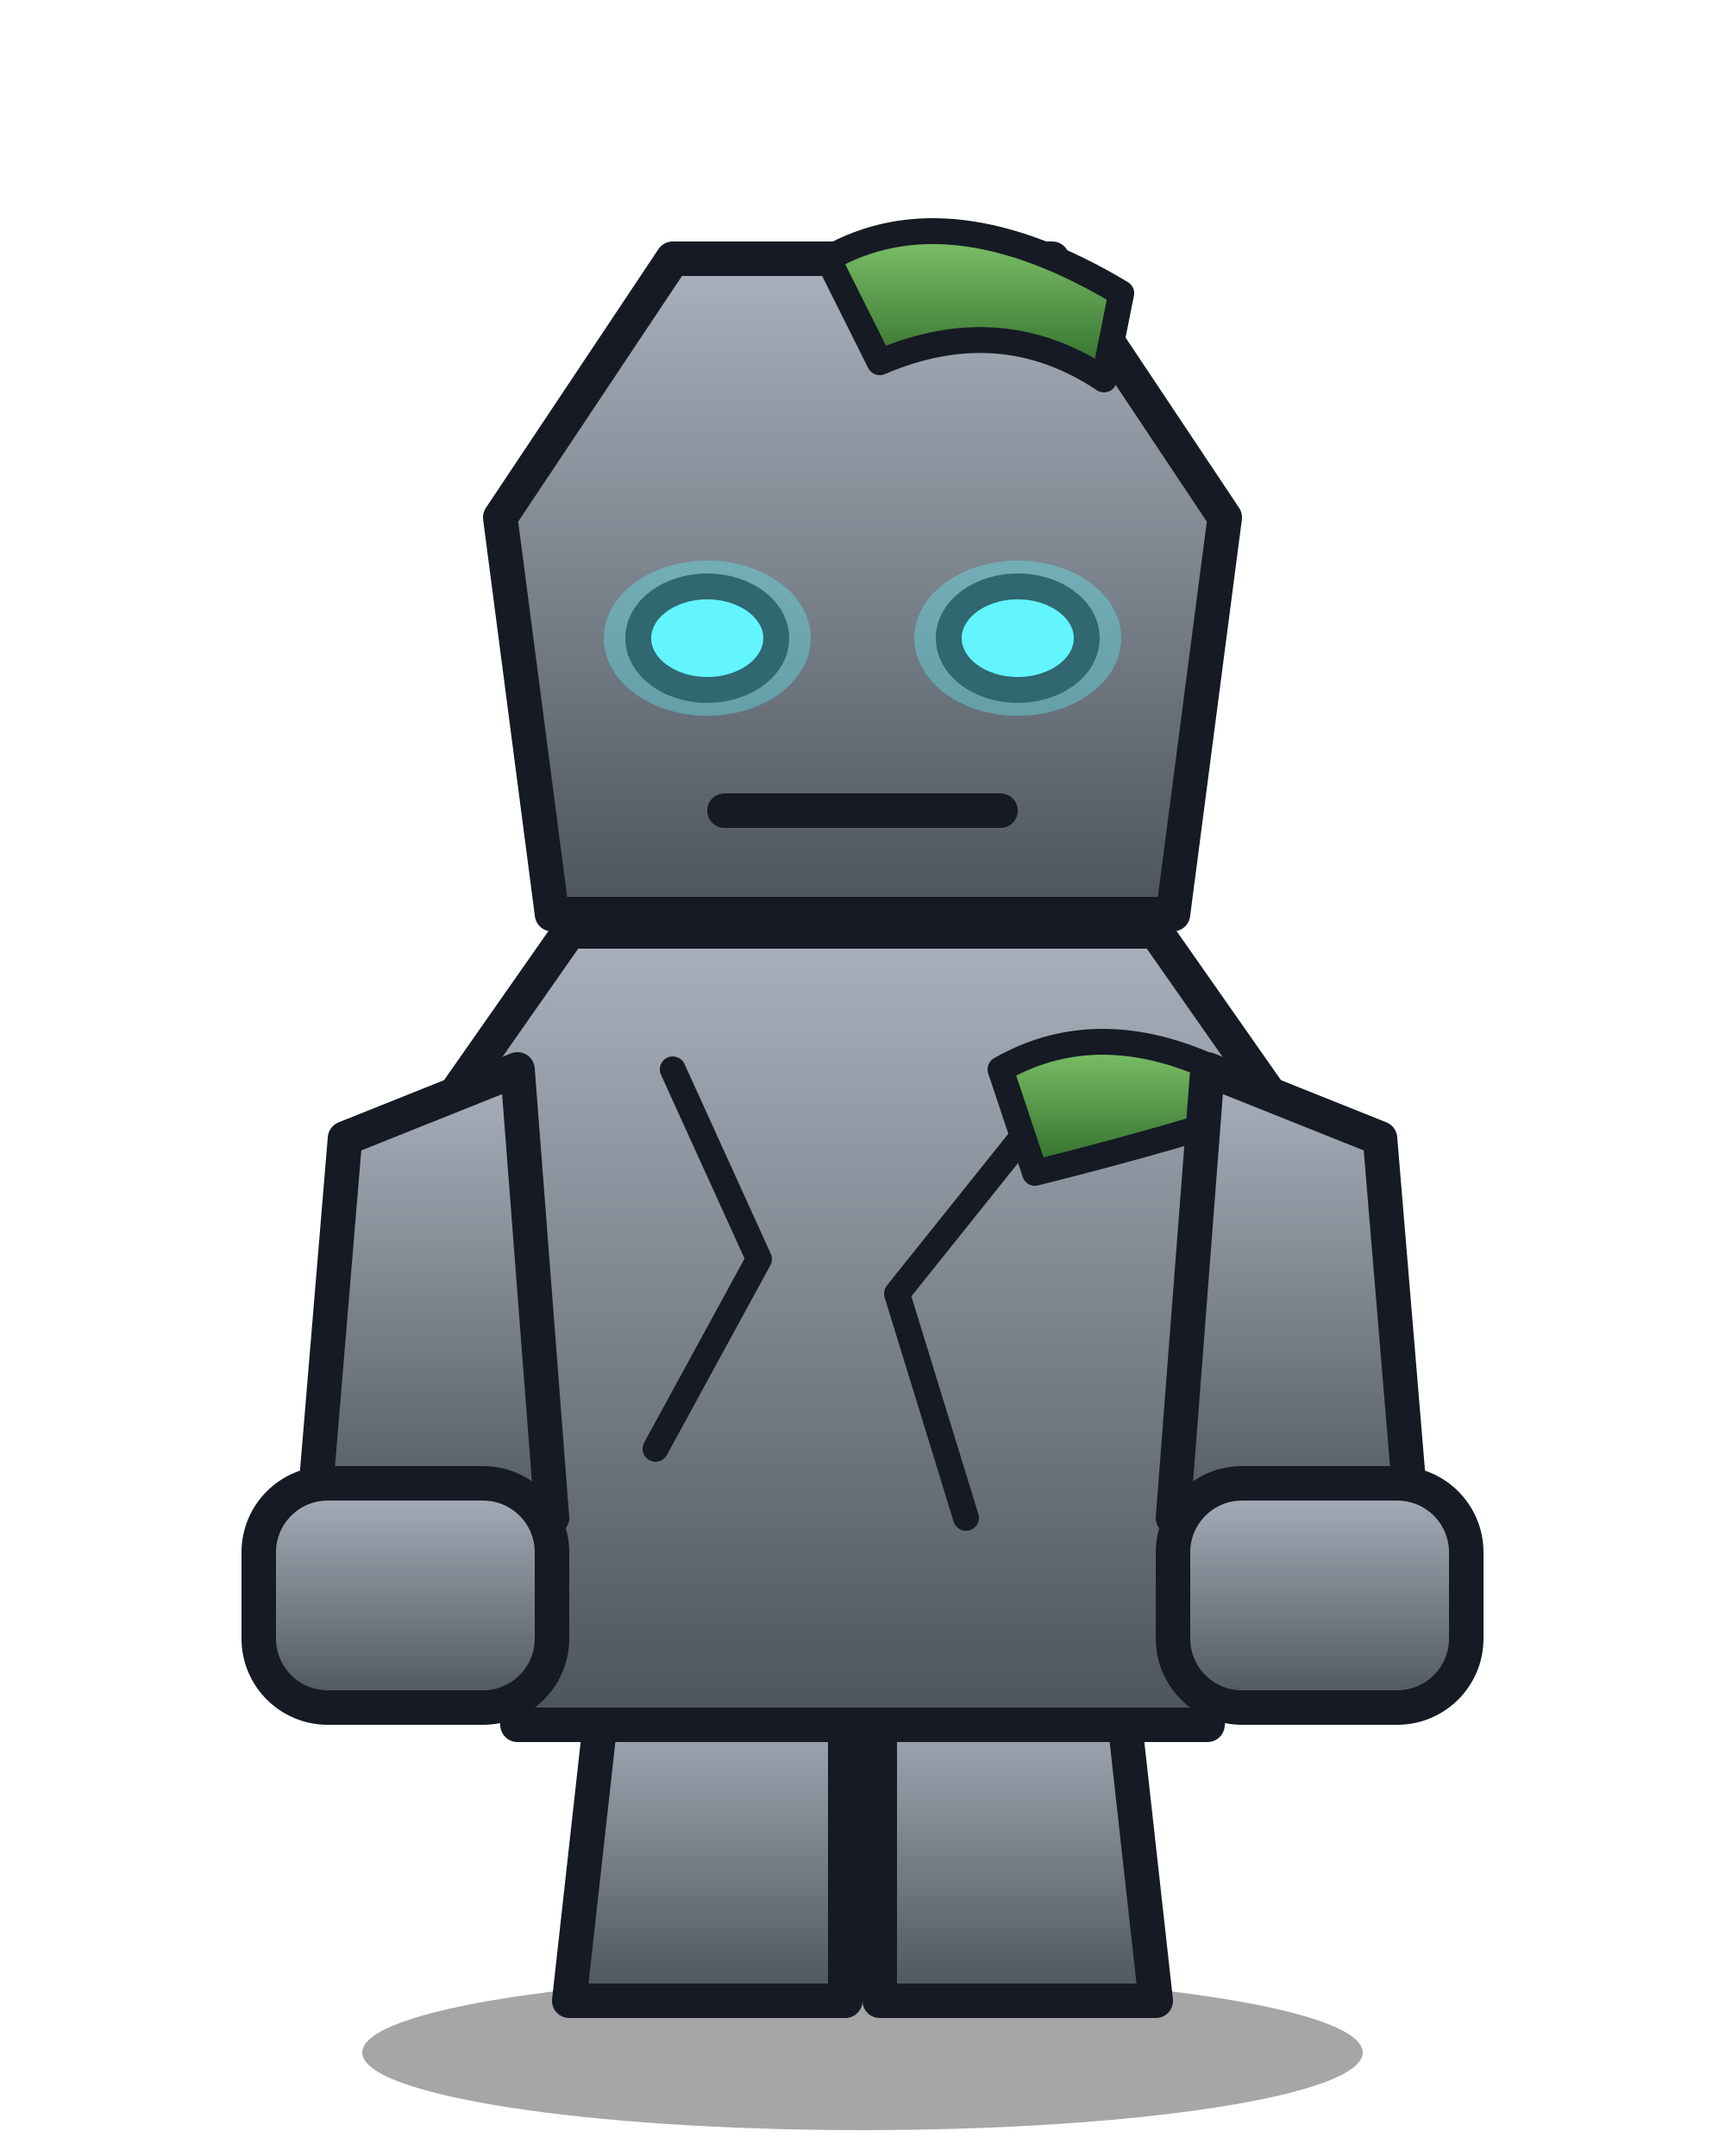
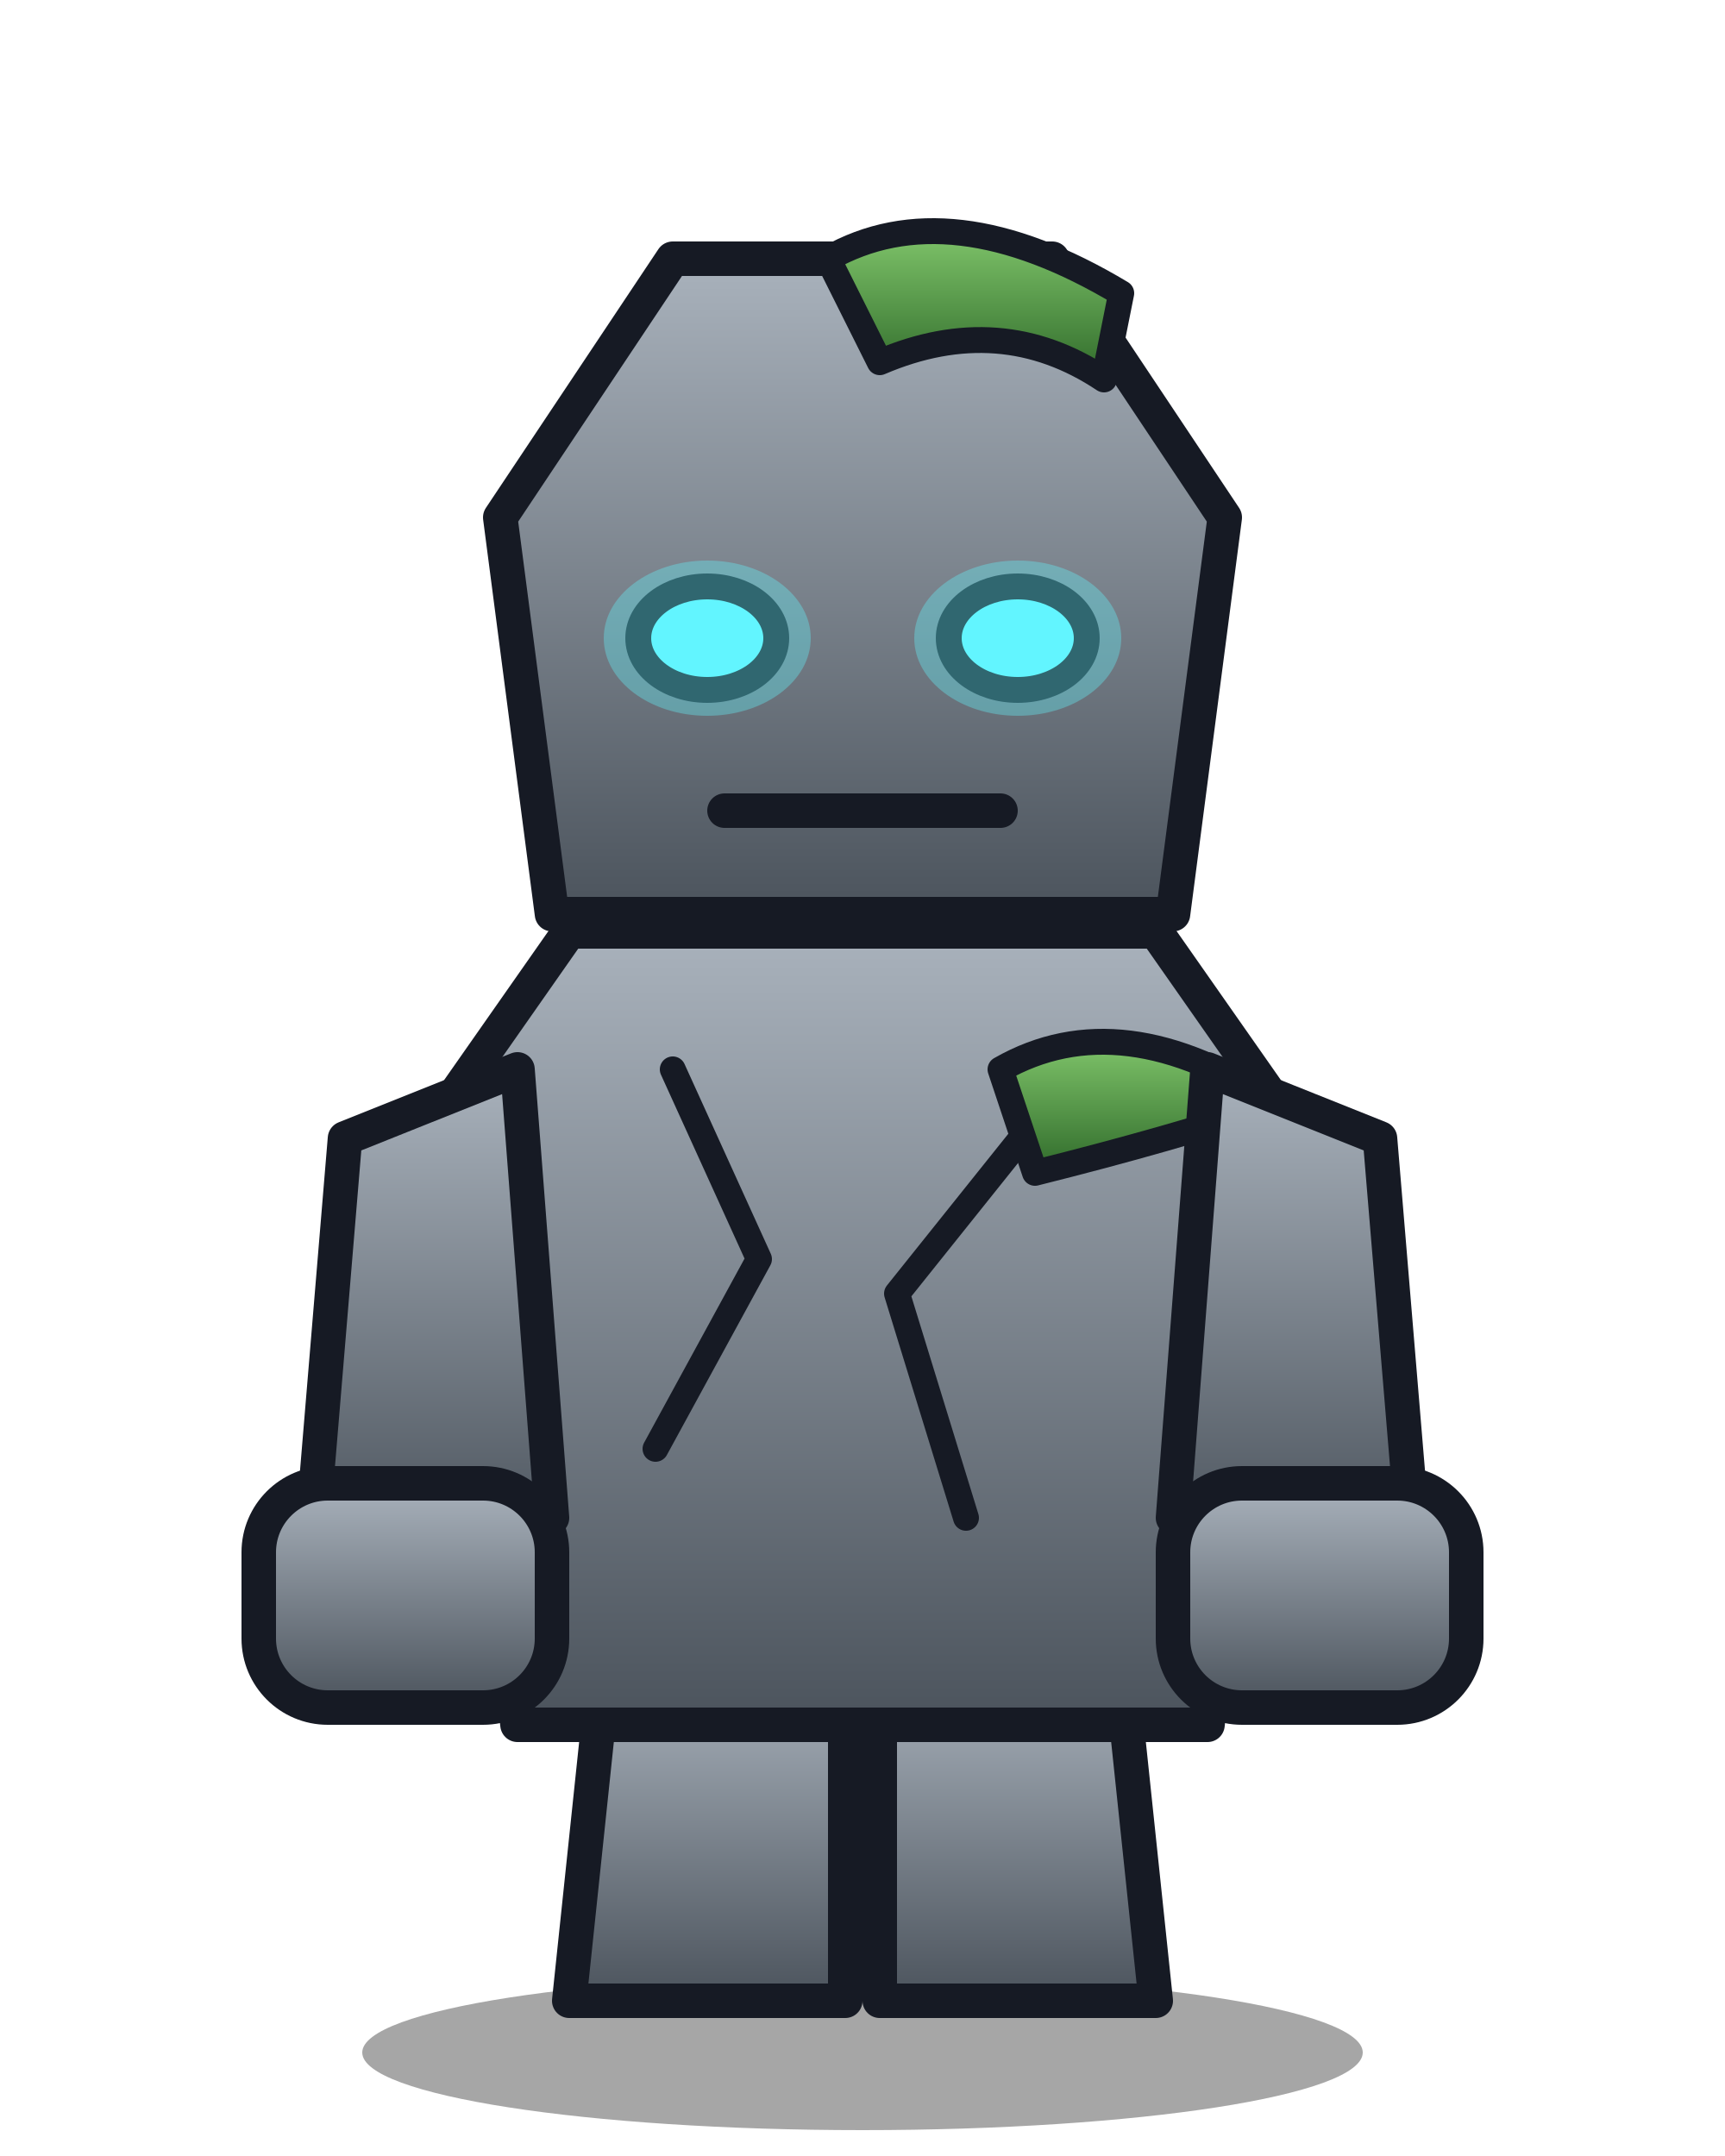
<svg xmlns="http://www.w3.org/2000/svg" viewBox="0 0 200 250" width="400" height="500">
  <defs>
    <linearGradient id="steel" x1="0" y1="0" x2="1" y2="1">
      <stop offset="0" stop-color="#ffffff" />
      <stop offset="1" stop-color="#8b9aa9" />
    </linearGradient>
    <linearGradient id="gold" x1="0" y1="0" x2="0" y2="1">
      <stop offset="0" stop-color="#ffe89a" />
      <stop offset="1" stop-color="#b07a16" />
    </linearGradient>
    <radialGradient id="orb" cx="40%" cy="35%" r="70%">
      <stop offset="0" stop-color="#e8fbff" />
      <stop offset="1" stop-color="#2aa8ff" />
    </radialGradient>
    <linearGradient id="shieldblue" x1="0" y1="0" x2="0" y2="1">
      <stop offset="0" stop-color="#4f8fe8" />
      <stop offset="1" stop-color="#1f3f8a" />
    </linearGradient>
    <radialGradient id="skin" cx="40%" cy="30%" r="75%">
      <stop offset="0" stop-color="#a9b2bc" />
      <stop offset="1" stop-color="#4b535c" />
    </radialGradient>
    <linearGradient id="rock" x1="0" y1="0" x2="0" y2="1">
      <stop offset="0" stop-color="#a9b2bc" />
      <stop offset="1" stop-color="#4b535c" />
    </linearGradient>
    <linearGradient id="moss" x1="0" y1="0" x2="0" y2="1">
      <stop offset="0" stop-color="#7fc46a" />
      <stop offset="1" stop-color="#2f6a2a" />
    </linearGradient>
  </defs>
  <ellipse cx="100" cy="238" rx="58" ry="9" fill="#000" fill-opacity=".35" />
  <g transform="translate(200 0) scale(-1 1)">
-     <path d="M70 196 L66 232 L98 232 L98 196 Z" fill="url(#rock)" stroke="#161a24" stroke-width="4" stroke-linejoin="round" stroke-linecap="round" />
-     <path d="M102 196 L102 232 L134 232 L130 196 Z" fill="url(#rock)" stroke="#161a24" stroke-width="4" stroke-linejoin="round" stroke-linecap="round" />
+     <path d="M70 194 L66 232 L98 232 L98 194 Z" fill="url(#rock)" stroke="#161a24" stroke-width="4" stroke-linejoin="round" stroke-linecap="round" />
+     <path d="M102 194 L102 232 L134 232 L130 194 Z" fill="url(#rock)" stroke="#161a24" stroke-width="4" stroke-linejoin="round" stroke-linecap="round" />
    <path d="M52 128 L66 108 L134 108 L148 128 L140 200 L60 200 Z" fill="url(#rock)" stroke="#161a24" stroke-width="4" stroke-linejoin="round" stroke-linecap="round" />
    <path d="M80 130 L96 150 L88 176 M122 124 L112 146 L124 168" fill="none" stroke="#161a24" stroke-width="3" stroke-linejoin="round" stroke-linecap="round" />
    <path d="M52 128 Q70 116 84 124 L80 136 Q64 132 52 128 Z" fill="url(#moss)" stroke="#161a24" stroke-width="3" stroke-linejoin="round" stroke-linecap="round" />
-     <path d="M40 132 L60 124 L64 176 L36 180 Z" fill="url(#rock)" stroke="#161a24" stroke-width="4" stroke-linejoin="round" stroke-linecap="round" />
-     <path d="M160 132 L140 124 L136 176 L164 180 Z" fill="url(#rock)" stroke="#161a24" stroke-width="4" stroke-linejoin="round" stroke-linecap="round" />
-     <rect x="30" y="172" width="34" height="26" rx="8" fill="url(#rock)" stroke="#161a24" stroke-width="4" />
-     <rect x="136" y="172" width="34" height="26" rx="8" fill="url(#rock)" stroke="#161a24" stroke-width="4" />
    <path d="M58 60 L78 30 L122 30 L142 60 L136 106 L64 106 Z" fill="url(#rock)" stroke="#161a24" stroke-width="4" stroke-linejoin="round" stroke-linecap="round" />
    <path d="M70 34 Q90 22 104 30 L98 42 Q84 36 72 44 Z" fill="url(#moss)" stroke="#161a24" stroke-width="3" stroke-linejoin="round" stroke-linecap="round" />
    <ellipse cx="82" cy="74" rx="8" ry="6" fill="#62f5ff" stroke="#161a24" stroke-width="3" />
    <ellipse cx="118" cy="74" rx="8" ry="6" fill="#62f5ff" stroke="#161a24" stroke-width="3" />
    <ellipse cx="82" cy="74" rx="12" ry="9" fill="#62f5ff" fill-opacity=".35" />
    <ellipse cx="118" cy="74" rx="12" ry="9" fill="#62f5ff" fill-opacity=".35" />
    <path d="M84 94 L116 94" fill="none" stroke="#161a24" stroke-width="4" stroke-linejoin="round" stroke-linecap="round" />
+     <path d="M40 132 L60 124 L64 176 L36 180 Z" fill="url(#rock)" stroke="#161a24" stroke-width="4" stroke-linejoin="round" stroke-linecap="round" />
+     <rect x="30" y="172" width="34" height="26" rx="8" fill="url(#rock)" stroke="#161a24" stroke-width="4" />
+     <path d="M160 132 L140 124 L136 176 L164 180 Z" fill="url(#rock)" stroke="#161a24" stroke-width="4" stroke-linejoin="round" stroke-linecap="round" />
+     <rect x="136" y="172" width="34" height="26" rx="8" fill="url(#rock)" stroke="#161a24" stroke-width="4" />
  </g>
</svg>
